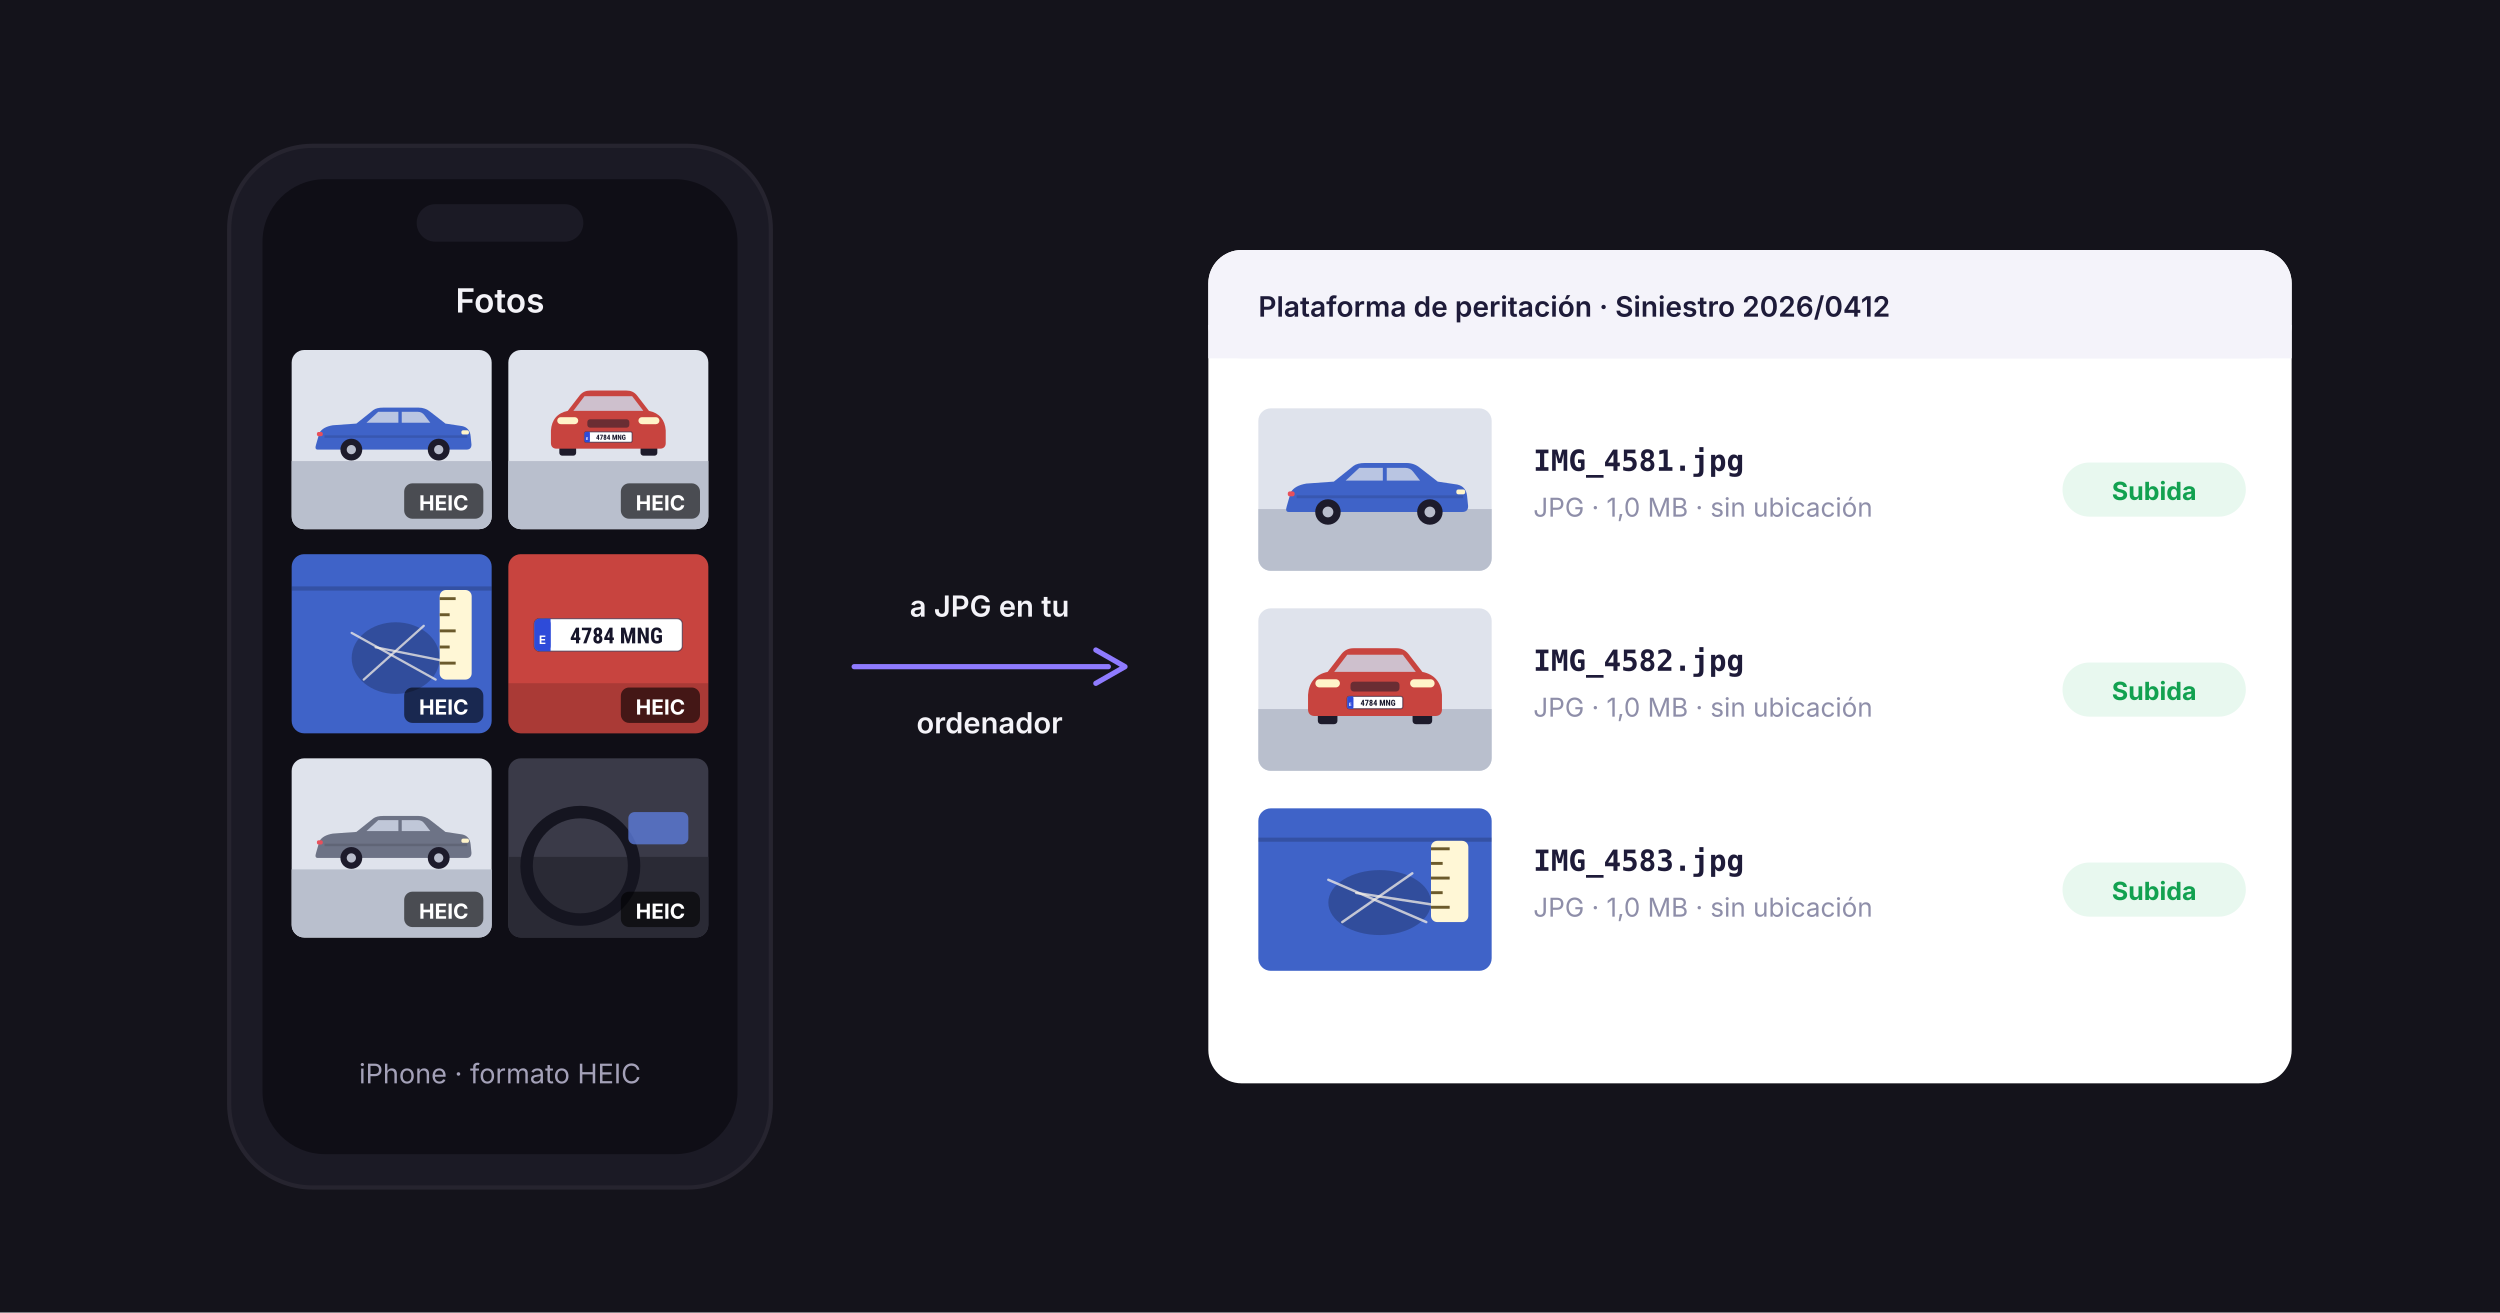
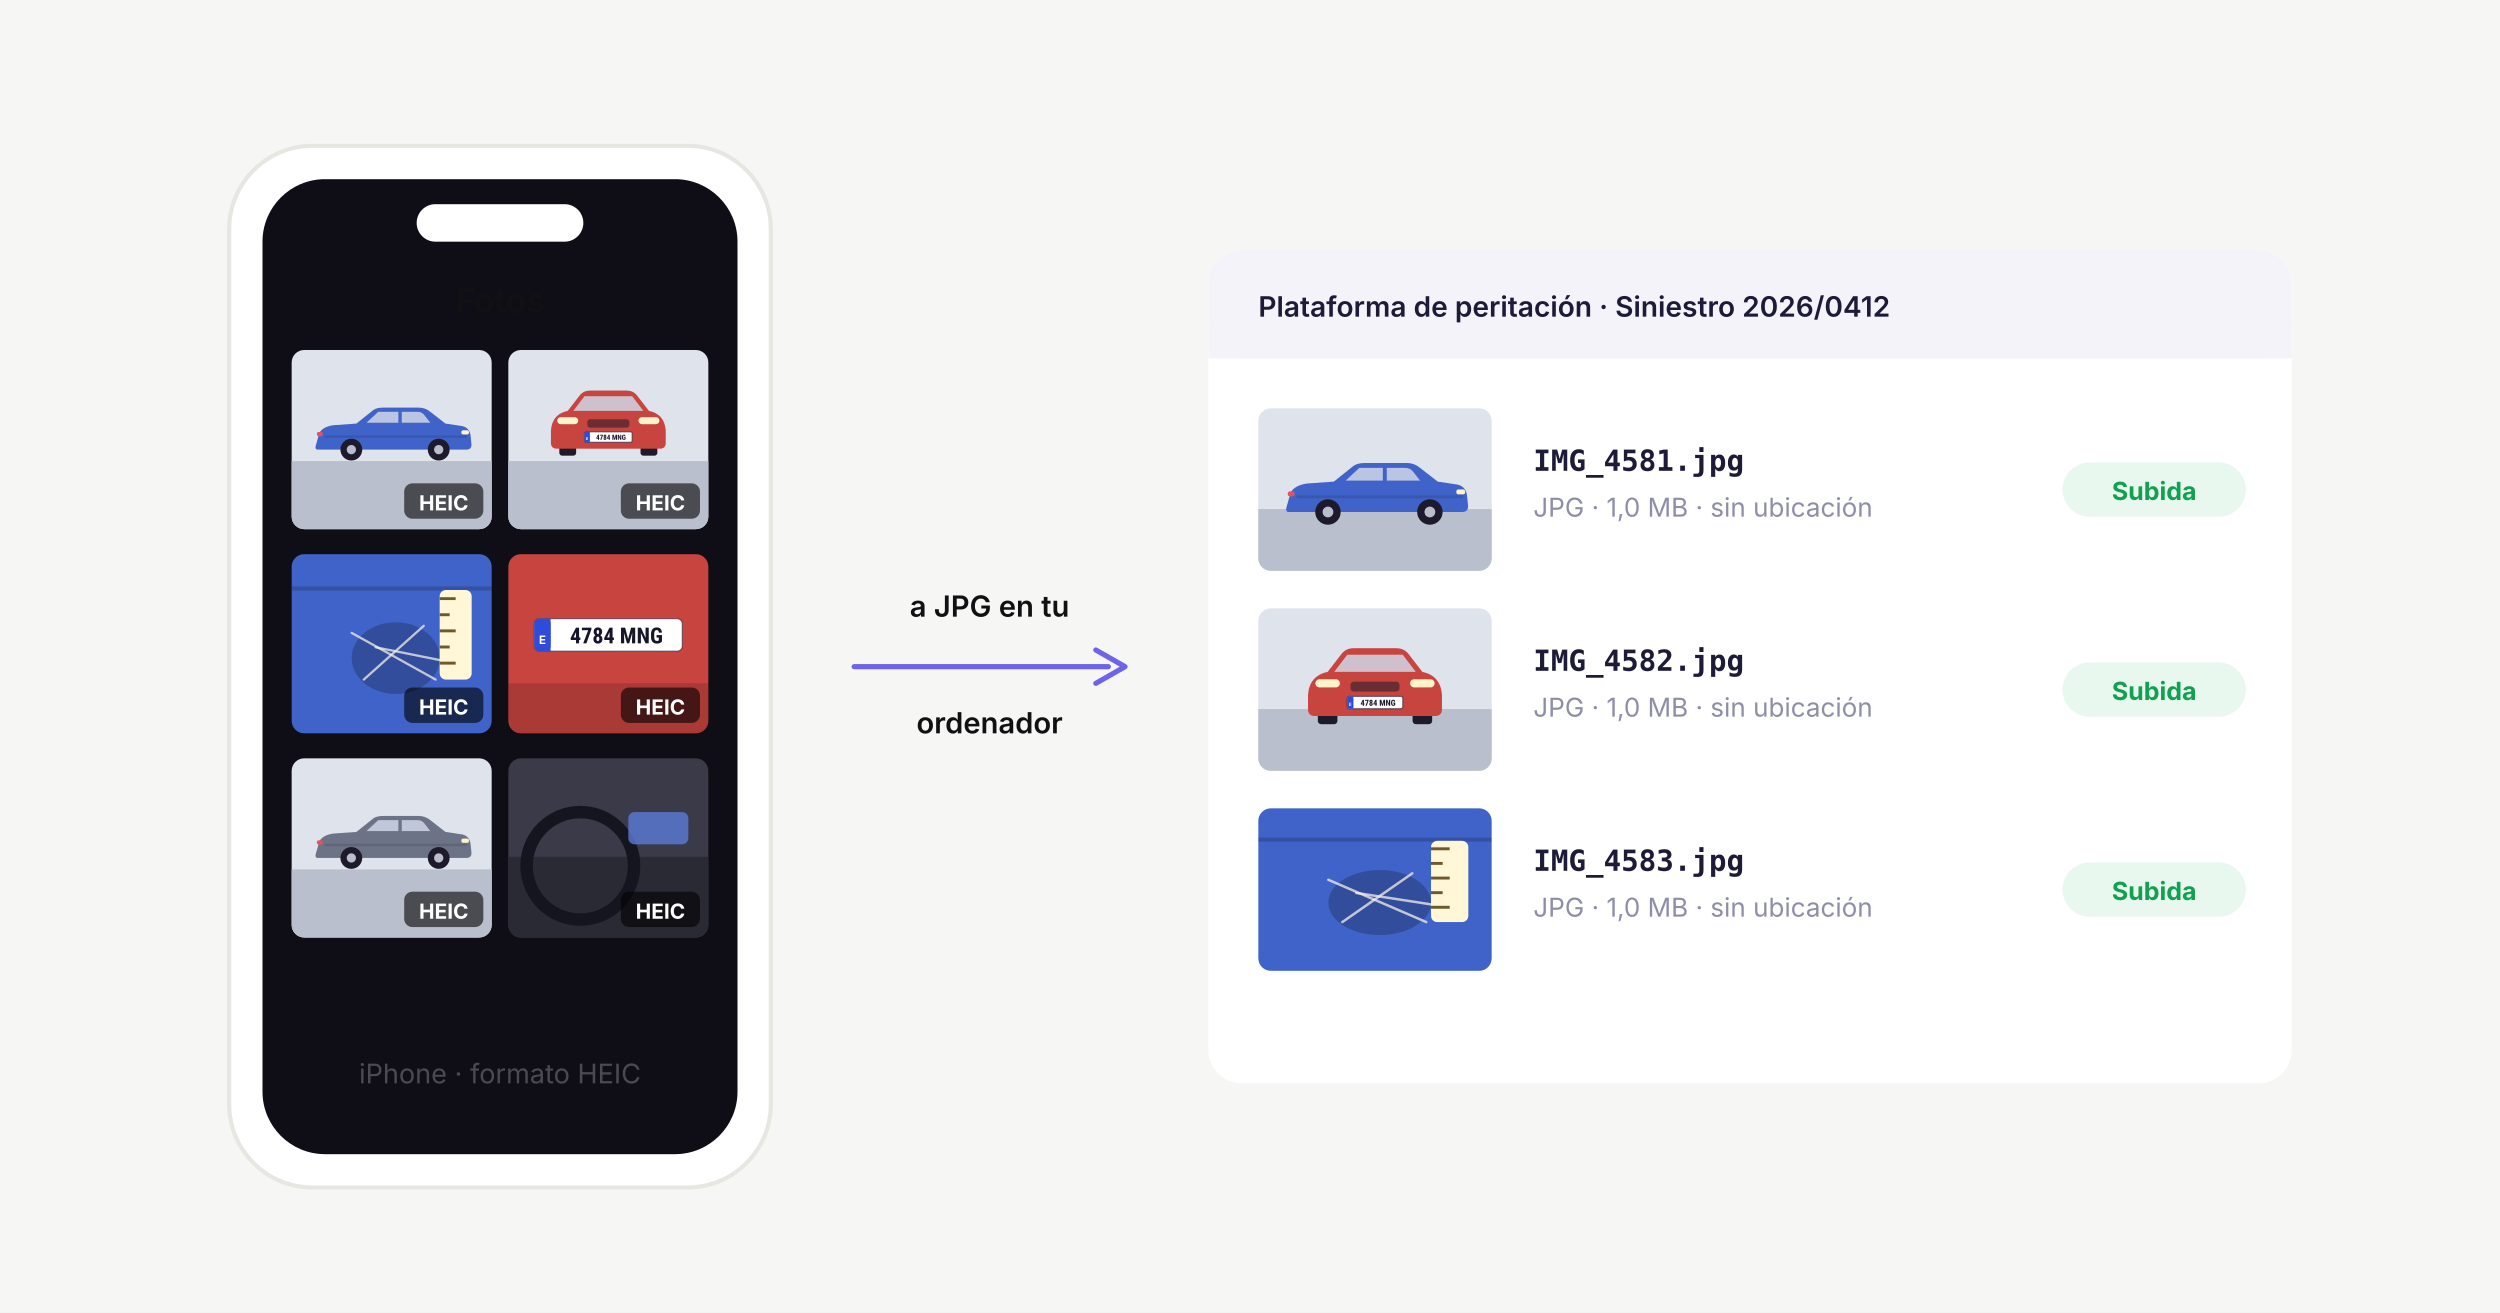
<svg xmlns="http://www.w3.org/2000/svg" viewBox="0 0 1200 630" width="1200" height="630" role="img" aria-labelledby="t">
-   <rect x="0" y="0" width="1200" height="630" rx="0" fill="#14131b" />
-   <rect x="110" y="70" width="260" height="500" rx="40" fill="#1b1a25" stroke="#26242f" stroke-width="2" />
+   <rect x="0" y="0" width="1200" height="630" rx="0" fill="#f6f6f4" />
+   <rect x="110" y="70" width="260" height="500" rx="40" fill="#ffffff" stroke="#e7e7e2" stroke-width="2" />
  <rect x="126" y="86" width="228" height="468" rx="30" fill="#0f0e16" />
-   <rect x="200" y="98" width="80" height="18" rx="9" fill="#1b1a25" />
-   <text x="240" y="150" font-family="Segoe UI, Inter, -apple-system, system-ui, sans-serif" font-size="16" font-weight="600" fill="#f4f3f8" text-anchor="middle">Fotos</text>
+   <rect x="200" y="98" width="80" height="18" rx="9" fill="#ffffff" />
+   <text x="240" y="150" font-family="Segoe UI, Inter, -apple-system, system-ui, sans-serif" font-size="16" font-weight="600" fill="#111114" text-anchor="middle">Fotos</text>
  <g>
    <clipPath id="c848032">
      <rect x="140" y="168" width="96" height="86" rx="6" />
    </clipPath>
    <g clip-path="url(#c848032)">
      <rect x="140" y="168" width="96" height="86" rx="0" fill="#dfe3ec" />
      <rect x="140" y="221.32" width="96" height="32.68" rx="0" fill="#b9bfcd" />
      <g transform="translate(147.68,191.22) scale(0.4032)">
        <path d="M10,55 L14,41 Q18,34 30,32 L58,30 L78,14 Q82,11 90,11 L132,11 Q140,11 146,16 L164,30 L184,33 Q193,35 194,45 L195,55 Q195,61 189,61 L12,61 Q8,61 10,55 Z" fill="#3f63c8" />
        <path d="M84,16 L108,16 L108,29 L70,29 Z M112,16 L131,16 Q136,16 139,20 L146,29 L112,29 Z" fill="#cfd6e6" fill-opacity=".85" />
        <rect x="20" y="44" width="170" height="3" fill="#000" fill-opacity=".12" />
        <rect x="183" y="38" width="9" height="5" rx="2" fill="#fff4c9" />
        <rect x="11" y="40" width="7" height="5" rx="2" fill="#e8505b" />
        <circle cx="52" cy="61" r="13" fill="#1d1b2b" />
        <circle cx="52" cy="61" r="5.5" fill="#b9bdcc" />
        <circle cx="156" cy="61" r="13" fill="#1d1b2b" />
        <circle cx="156" cy="61" r="5.5" fill="#b9bdcc" />
      </g>
    </g>
  </g>
  <rect x="194" y="232" width="38" height="17" rx="4" fill="#000" fill-opacity=".6" />
  <text x="213" y="245" font-family="Segoe UI, Inter, -apple-system, system-ui, sans-serif" font-size="10" font-weight="700" fill="#ffffff" text-anchor="middle">HEIC</text>
  <g>
    <clipPath id="c2332494">
      <rect x="244" y="168" width="96" height="86" rx="6" />
    </clipPath>
    <g clip-path="url(#c2332494)">
      <rect x="244" y="168" width="96" height="86" rx="0" fill="#dfe3ec" />
      <rect x="244" y="221.32" width="96" height="32.68" rx="0" fill="#b9bfcd" />
      <g transform="translate(258.4,181.76) scale(0.336)">
        <rect x="30" y="96" width="24" height="14" rx="4" fill="#1d1b2b" />
        <rect x="146" y="96" width="24" height="14" rx="4" fill="#1d1b2b" />
        <path d="M18,74 C19,59 27,49 42,46 L59,24 C63,19 68,17 74,17 H126 C132,17 137,19 141,24 L158,46 C173,49 181,59 182,74 V92 C182,97 179,100 174,100 H26 C21,100 18,97 18,92 Z" fill="#c8443f" />
        <path d="M66,25 H134 L150,46 H50 Z" fill="#cfd6e6" fill-opacity=".85" />
        <rect x="27" y="55" width="30" height="10" rx="5" fill="#fff4c9" />
        <rect x="143" y="55" width="30" height="10" rx="5" fill="#fff4c9" />
        <rect x="70" y="58" width="60" height="12" rx="4" fill="#1d1b2b" fill-opacity=".55" />
      </g>
      <g>
        <rect x="280.576" y="207.296" width="22.848" height="5.0" rx="0.8" fill="#ffffff" stroke="#1e1b39" stroke-opacity=".55" stroke-width="0.6" />
        <rect x="280.576" y="207.296" width="2.5" height="5.0" rx="0.8" fill="#2e4bd9" />
        <rect x="282.276" y="207.296" width="0.8" height="5.0" rx="0" fill="#2e4bd9" />
        <text x="281.826" y="211.196" font-family="Segoe UI, Inter, -apple-system, system-ui, sans-serif" font-size="1.8" font-weight="700" fill="#ffffff" text-anchor="middle">E</text>
        <text x="293.25" y="211.096" font-family="Bahnschrift, 'Arial Narrow', 'Roboto Condensed', Arial, sans-serif" font-size="3.4" font-weight="700" fill="#16152a" text-anchor="middle">4784 MNG</text>
      </g>
    </g>
  </g>
  <rect x="298" y="232" width="38" height="17" rx="4" fill="#000" fill-opacity=".6" />
  <text x="317" y="245" font-family="Segoe UI, Inter, -apple-system, system-ui, sans-serif" font-size="10" font-weight="700" fill="#ffffff" text-anchor="middle">HEIC</text>
  <g>
    <clipPath id="c68584718">
      <rect x="140" y="266" width="96" height="86" rx="6" />
    </clipPath>
    <g clip-path="url(#c68584718)">
      <rect x="140" y="266" width="96" height="86" rx="0" fill="#3f63c8" />
      <rect x="140" y="281.48" width="96" height="2" rx="0" fill="#000" fill-opacity=".18" />
      <ellipse cx="189.92" cy="315.88" rx="21.12" ry="17.2" fill="#000" fill-opacity=".22" />
      <path d="M168.8,303.8 L209.1,326.2" stroke="#f4efe6" stroke-opacity=".75" stroke-width="1.1" stroke-linecap="round" />
      <path d="M174.6,326.2 L203.4,300.4" stroke="#f4efe6" stroke-opacity=".75" stroke-width="1.1" stroke-linecap="round" />
      <path d="M180.3,310.7 L214.9,317.6" stroke="#f4efe6" stroke-opacity=".75" stroke-width="1.1" stroke-linecap="round" />
      <rect x="211.04" y="283.2" width="15.36" height="43.0" rx="3" fill="#fff7d6" />
      <rect x="211.04" y="286.64" width="7.68" height="1.4" rx="0" fill="#6b5a2c" />
      <rect x="211.04" y="294.38" width="4.8" height="1.4" rx="0" fill="#6b5a2c" />
      <rect x="211.04" y="302.12" width="7.68" height="1.4" rx="0" fill="#6b5a2c" />
      <rect x="211.04" y="309.86" width="4.8" height="1.4" rx="0" fill="#6b5a2c" />
      <rect x="211.04" y="317.6" width="7.68" height="1.4" rx="0" fill="#6b5a2c" />
    </g>
  </g>
  <rect x="194" y="330" width="38" height="17" rx="4" fill="#000" fill-opacity=".6" />
  <text x="213" y="343" font-family="Segoe UI, Inter, -apple-system, system-ui, sans-serif" font-size="10" font-weight="700" fill="#ffffff" text-anchor="middle">HEIC</text>
  <g>
    <clipPath id="c66683025">
      <rect x="244" y="266" width="96" height="86" rx="6" />
    </clipPath>
    <g clip-path="url(#c66683025)">
      <rect x="244" y="266" width="96" height="86" rx="0" fill="#c8443f" />
      <rect x="244" y="327.92" width="96" height="24.08" rx="0" fill="#000" fill-opacity=".15" />
      <g>
        <rect x="256.48" y="296.96" width="71.04" height="15.6" rx="2.496" fill="#ffffff" stroke="#1e1b39" stroke-opacity=".55" stroke-width="0.6" />
        <rect x="256.48" y="296.96" width="7.8" height="15.6" rx="2.496" fill="#2e4bd9" />
        <rect x="261.784" y="296.96" width="2.496" height="15.6" rx="0" fill="#2e4bd9" />
        <text x="260.38" y="309.128" font-family="Segoe UI, Inter, -apple-system, system-ui, sans-serif" font-size="5.616" font-weight="700" fill="#ffffff" text-anchor="middle">E</text>
        <text x="295.9" y="308.816" font-family="Bahnschrift, 'Arial Narrow', 'Roboto Condensed', Arial, sans-serif" font-size="10.6" font-weight="700" fill="#16152a" text-anchor="middle">4784 MNG</text>
      </g>
    </g>
  </g>
  <rect x="298" y="330" width="38" height="17" rx="4" fill="#000" fill-opacity=".6" />
  <text x="317" y="343" font-family="Segoe UI, Inter, -apple-system, system-ui, sans-serif" font-size="10" font-weight="700" fill="#ffffff" text-anchor="middle">HEIC</text>
  <g>
    <clipPath id="c48207066">
      <rect x="140" y="364" width="96" height="86" rx="6" />
    </clipPath>
    <g clip-path="url(#c48207066)">
      <rect x="140" y="364" width="96" height="86" rx="0" fill="#dfe3ec" />
      <rect x="140" y="417.32" width="96" height="32.68" rx="0" fill="#b9bfcd" />
      <g transform="translate(147.68,387.22) scale(0.4032)">
        <path d="M10,55 L14,41 Q18,34 30,32 L58,30 L78,14 Q82,11 90,11 L132,11 Q140,11 146,16 L164,30 L184,33 Q193,35 194,45 L195,55 Q195,61 189,61 L12,61 Q8,61 10,55 Z" fill="#6d7386" />
        <path d="M84,16 L108,16 L108,29 L70,29 Z M112,16 L131,16 Q136,16 139,20 L146,29 L112,29 Z" fill="#cfd6e6" fill-opacity=".85" />
        <rect x="20" y="44" width="170" height="3" fill="#000" fill-opacity=".12" />
        <rect x="183" y="38" width="9" height="5" rx="2" fill="#fff4c9" />
        <rect x="11" y="40" width="7" height="5" rx="2" fill="#e8505b" />
        <circle cx="52" cy="61" r="13" fill="#1d1b2b" />
        <circle cx="52" cy="61" r="5.5" fill="#b9bdcc" />
        <circle cx="156" cy="61" r="13" fill="#1d1b2b" />
        <circle cx="156" cy="61" r="5.5" fill="#b9bdcc" />
      </g>
    </g>
  </g>
  <rect x="194" y="428" width="38" height="17" rx="4" fill="#000" fill-opacity=".6" />
  <text x="213" y="441" font-family="Segoe UI, Inter, -apple-system, system-ui, sans-serif" font-size="10" font-weight="700" fill="#ffffff" text-anchor="middle">HEIC</text>
  <g>
    <clipPath id="c39438367">
      <rect x="244" y="364" width="96" height="86" rx="6" />
    </clipPath>
    <g clip-path="url(#c39438367)">
      <rect x="244" y="364" width="96" height="86" rx="0" fill="#3a3a48" />
      <rect x="244" y="411.3" width="96" height="38.7" rx="0" fill="#2a2a35" />
      <circle cx="278.56" cy="415.6" r="25.8" fill="none" stroke="#151520" stroke-width="6.0" />
      <rect x="301.6" y="389.8" width="28.8" height="15.48" rx="3" fill="#5b7bd9" fill-opacity=".8" />
    </g>
  </g>
  <rect x="298" y="428" width="38" height="17" rx="4" fill="#000" fill-opacity=".6" />
  <text x="317" y="441" font-family="Segoe UI, Inter, -apple-system, system-ui, sans-serif" font-size="10" font-weight="700" fill="#ffffff" text-anchor="middle">HEIC</text>
-   <text x="240" y="520" font-family="Segoe UI, Inter, -apple-system, system-ui, sans-serif" font-size="13" font-weight="400" fill="#a4a1b8" text-anchor="middle">iPhone · formato HEIC</text>
-   <path d="M410,320 H532" stroke="#8f7bff" stroke-width="2.5" stroke-linecap="round" />
-   <path d="M526,312 L540,320 L526,328" fill="none" stroke="#8f7bff" stroke-width="2.5" stroke-linecap="round" stroke-linejoin="round" />
-   <text x="475" y="296" font-family="Segoe UI, Inter, -apple-system, system-ui, sans-serif" font-size="14" font-weight="600" fill="#f4f3f8" text-anchor="middle">a JPG en tu</text>
-   <text x="475" y="352" font-family="Segoe UI, Inter, -apple-system, system-ui, sans-serif" font-size="14" font-weight="600" fill="#f4f3f8" text-anchor="middle">ordenador</text>
+   <text x="240" y="520" font-family="Segoe UI, Inter, -apple-system, system-ui, sans-serif" font-size="13" font-weight="400" fill="#4a4a52" text-anchor="middle">iPhone · formato HEIC</text>
+   <path d="M410,320 H532" stroke="#6e63ea" stroke-width="2.5" stroke-linecap="round" />
+   <path d="M526,312 L540,320 L526,328" fill="none" stroke="#6e63ea" stroke-width="2.5" stroke-linecap="round" stroke-linejoin="round" />
+   <text x="475" y="296" font-family="Segoe UI, Inter, -apple-system, system-ui, sans-serif" font-size="14" font-weight="600" fill="#111114" text-anchor="middle">a JPG en tu</text>
+   <text x="475" y="352" font-family="Segoe UI, Inter, -apple-system, system-ui, sans-serif" font-size="14" font-weight="600" fill="#111114" text-anchor="middle">ordenador</text>
  <rect x="580" y="120" width="520" height="400" rx="16" fill="#ffffff" />
  <rect x="580" y="120" width="520" height="52" rx="16" fill="#f4f3fa" />
  <rect x="580" y="156" width="520" height="16" rx="0" fill="#f4f3fa" />
  <text x="604" y="152" font-family="Segoe UI, Inter, -apple-system, system-ui, sans-serif" font-size="13.5" font-weight="600" fill="#1e1b39" text-anchor="start">Plataforma de peritación · Siniestro 2026/0412</text>
  <g>
    <clipPath id="c9153710">
      <rect x="604" y="196" width="112" height="78" rx="6" />
    </clipPath>
    <g clip-path="url(#c9153710)">
      <rect x="604" y="196" width="112" height="78" rx="0" fill="#dfe3ec" />
      <rect x="604" y="244.36" width="112" height="29.64" rx="0" fill="#b9bfcd" />
      <g transform="translate(612.96,217.06) scale(0.4704)">
        <path d="M10,55 L14,41 Q18,34 30,32 L58,30 L78,14 Q82,11 90,11 L132,11 Q140,11 146,16 L164,30 L184,33 Q193,35 194,45 L195,55 Q195,61 189,61 L12,61 Q8,61 10,55 Z" fill="#3f63c8" />
        <path d="M84,16 L108,16 L108,29 L70,29 Z M112,16 L131,16 Q136,16 139,20 L146,29 L112,29 Z" fill="#cfd6e6" fill-opacity=".85" />
        <rect x="20" y="44" width="170" height="3" fill="#000" fill-opacity=".12" />
        <rect x="183" y="38" width="9" height="5" rx="2" fill="#fff4c9" />
        <rect x="11" y="40" width="7" height="5" rx="2" fill="#e8505b" />
        <circle cx="52" cy="61" r="13" fill="#1d1b2b" />
        <circle cx="52" cy="61" r="5.5" fill="#b9bdcc" />
        <circle cx="156" cy="61" r="13" fill="#1d1b2b" />
        <circle cx="156" cy="61" r="5.5" fill="#b9bdcc" />
      </g>
    </g>
  </g>
  <text x="736" y="226" font-family="Cascadia Mono, Consolas, ui-monospace, monospace" font-size="14" font-weight="600" fill="#1e1b39" text-anchor="start">IMG_4581.jpg</text>
  <text x="736" y="248" font-family="Segoe UI, Inter, -apple-system, system-ui, sans-serif" font-size="12.5" font-weight="400" fill="#8e8ea9" text-anchor="start">JPG · 1,0 MB · sin ubicación</text>
  <rect x="990" y="222" width="88" height="26" rx="13" fill="#e8f8ef" />
  <text x="1034" y="240" font-family="Segoe UI, Inter, -apple-system, system-ui, sans-serif" font-size="12" font-weight="700" fill="#12a150" text-anchor="middle">Subida</text>
  <g>
    <clipPath id="c14299093">
      <rect x="604" y="292" width="112" height="78" rx="6" />
    </clipPath>
    <g clip-path="url(#c14299093)">
      <rect x="604" y="292" width="112" height="78" rx="0" fill="#dfe3ec" />
      <rect x="604" y="340.36" width="112" height="29.64" rx="0" fill="#b9bfcd" />
      <g transform="translate(620.8,304.48) scale(0.392)">
        <rect x="30" y="96" width="24" height="14" rx="4" fill="#1d1b2b" />
        <rect x="146" y="96" width="24" height="14" rx="4" fill="#1d1b2b" />
        <path d="M18,74 C19,59 27,49 42,46 L59,24 C63,19 68,17 74,17 H126 C132,17 137,19 141,24 L158,46 C173,49 181,59 182,74 V92 C182,97 179,100 174,100 H26 C21,100 18,97 18,92 Z" fill="#c8443f" />
        <path d="M66,25 H134 L150,46 H50 Z" fill="#cfd6e6" fill-opacity=".85" />
        <rect x="27" y="55" width="30" height="10" rx="5" fill="#fff4c9" />
        <rect x="143" y="55" width="30" height="10" rx="5" fill="#fff4c9" />
        <rect x="70" y="58" width="60" height="12" rx="4" fill="#1d1b2b" fill-opacity=".55" />
      </g>
      <g>
        <rect x="646.672" y="334.272" width="26.656" height="5.9" rx="0.944" fill="#ffffff" stroke="#1e1b39" stroke-opacity=".55" stroke-width="0.6" />
        <rect x="646.672" y="334.272" width="2.9" height="5.9" rx="0.944" fill="#2e4bd9" />
        <rect x="648.628" y="334.272" width="0.944" height="5.9" rx="0" fill="#2e4bd9" />
        <text x="648.122" y="338.874" font-family="Segoe UI, Inter, -apple-system, system-ui, sans-serif" font-size="2.124" font-weight="700" fill="#ffffff" text-anchor="middle">E</text>
        <text x="661.45" y="338.756" font-family="Bahnschrift, 'Arial Narrow', 'Roboto Condensed', Arial, sans-serif" font-size="4.0" font-weight="700" fill="#16152a" text-anchor="middle">4784 MNG</text>
      </g>
    </g>
  </g>
  <text x="736" y="322" font-family="Cascadia Mono, Consolas, ui-monospace, monospace" font-size="14" font-weight="600" fill="#1e1b39" text-anchor="start">IMG_4582.jpg</text>
  <text x="736" y="344" font-family="Segoe UI, Inter, -apple-system, system-ui, sans-serif" font-size="12.5" font-weight="400" fill="#8e8ea9" text-anchor="start">JPG · 1,0 MB · sin ubicación</text>
  <rect x="990" y="318" width="88" height="26" rx="13" fill="#e8f8ef" />
  <text x="1034" y="336" font-family="Segoe UI, Inter, -apple-system, system-ui, sans-serif" font-size="12" font-weight="700" fill="#12a150" text-anchor="middle">Subida</text>
  <g>
    <clipPath id="c2394540">
      <rect x="604" y="388" width="112" height="78" rx="6" />
    </clipPath>
    <g clip-path="url(#c2394540)">
      <rect x="604" y="388" width="112" height="78" rx="0" fill="#3f63c8" />
      <rect x="604" y="402.04" width="112" height="2" rx="0" fill="#000" fill-opacity=".18" />
      <ellipse cx="662.24" cy="433.24" rx="24.64" ry="15.6" fill="#000" fill-opacity=".22" />
      <path d="M637.6,422.3 L684.6,442.6" stroke="#f4efe6" stroke-opacity=".75" stroke-width="1.2" stroke-linecap="round" />
      <path d="M644.3,442.6 L677.9,419.2" stroke="#f4efe6" stroke-opacity=".75" stroke-width="1.2" stroke-linecap="round" />
      <path d="M651.0,428.6 L691.4,434.8" stroke="#f4efe6" stroke-opacity=".75" stroke-width="1.2" stroke-linecap="round" />
      <rect x="686.88" y="403.6" width="17.92" height="39.0" rx="3" fill="#fff7d6" />
      <rect x="686.88" y="406.72" width="8.96" height="1.4" rx="0" fill="#6b5a2c" />
      <rect x="686.88" y="413.74" width="5.6" height="1.4" rx="0" fill="#6b5a2c" />
      <rect x="686.88" y="420.76" width="8.96" height="1.4" rx="0" fill="#6b5a2c" />
      <rect x="686.88" y="427.78" width="5.6" height="1.4" rx="0" fill="#6b5a2c" />
      <rect x="686.88" y="434.8" width="8.96" height="1.4" rx="0" fill="#6b5a2c" />
    </g>
  </g>
  <text x="736" y="418" font-family="Cascadia Mono, Consolas, ui-monospace, monospace" font-size="14" font-weight="600" fill="#1e1b39" text-anchor="start">IMG_4583.jpg</text>
  <text x="736" y="440" font-family="Segoe UI, Inter, -apple-system, system-ui, sans-serif" font-size="12.5" font-weight="400" fill="#8e8ea9" text-anchor="start">JPG · 1,0 MB · sin ubicación</text>
  <rect x="990" y="414" width="88" height="26" rx="13" fill="#e8f8ef" />
  <text x="1034" y="432" font-family="Segoe UI, Inter, -apple-system, system-ui, sans-serif" font-size="12" font-weight="700" fill="#12a150" text-anchor="middle">Subida</text>
</svg>
